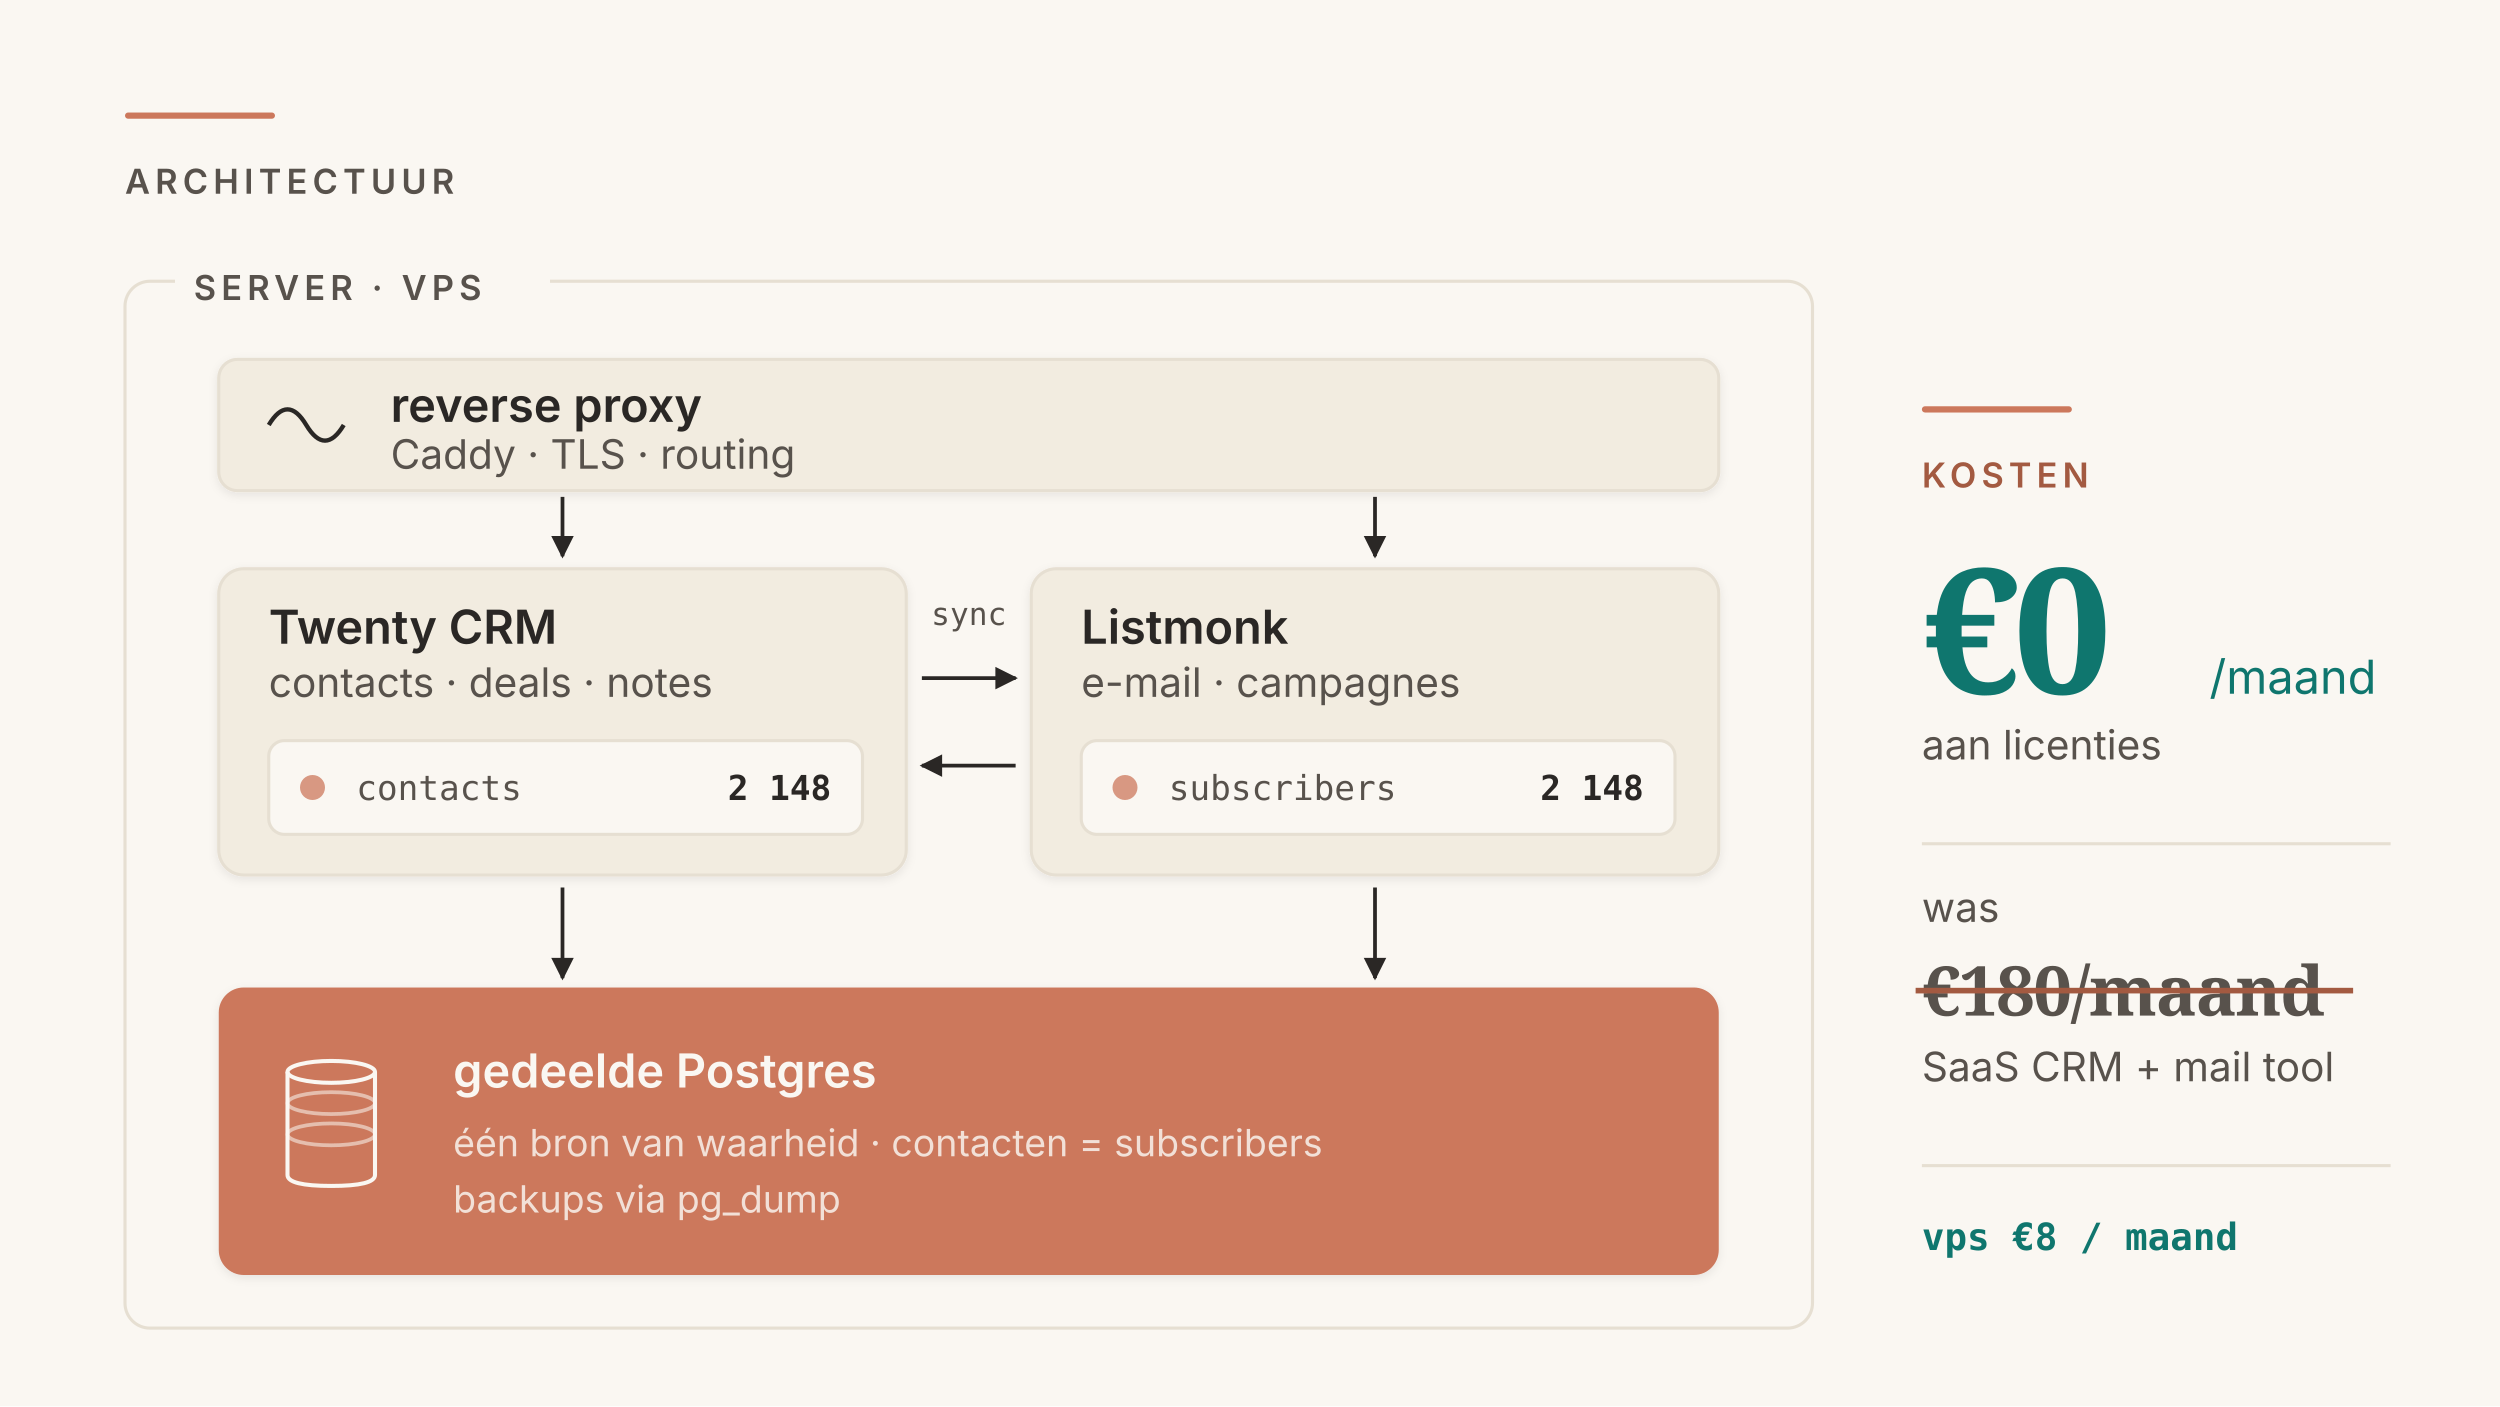
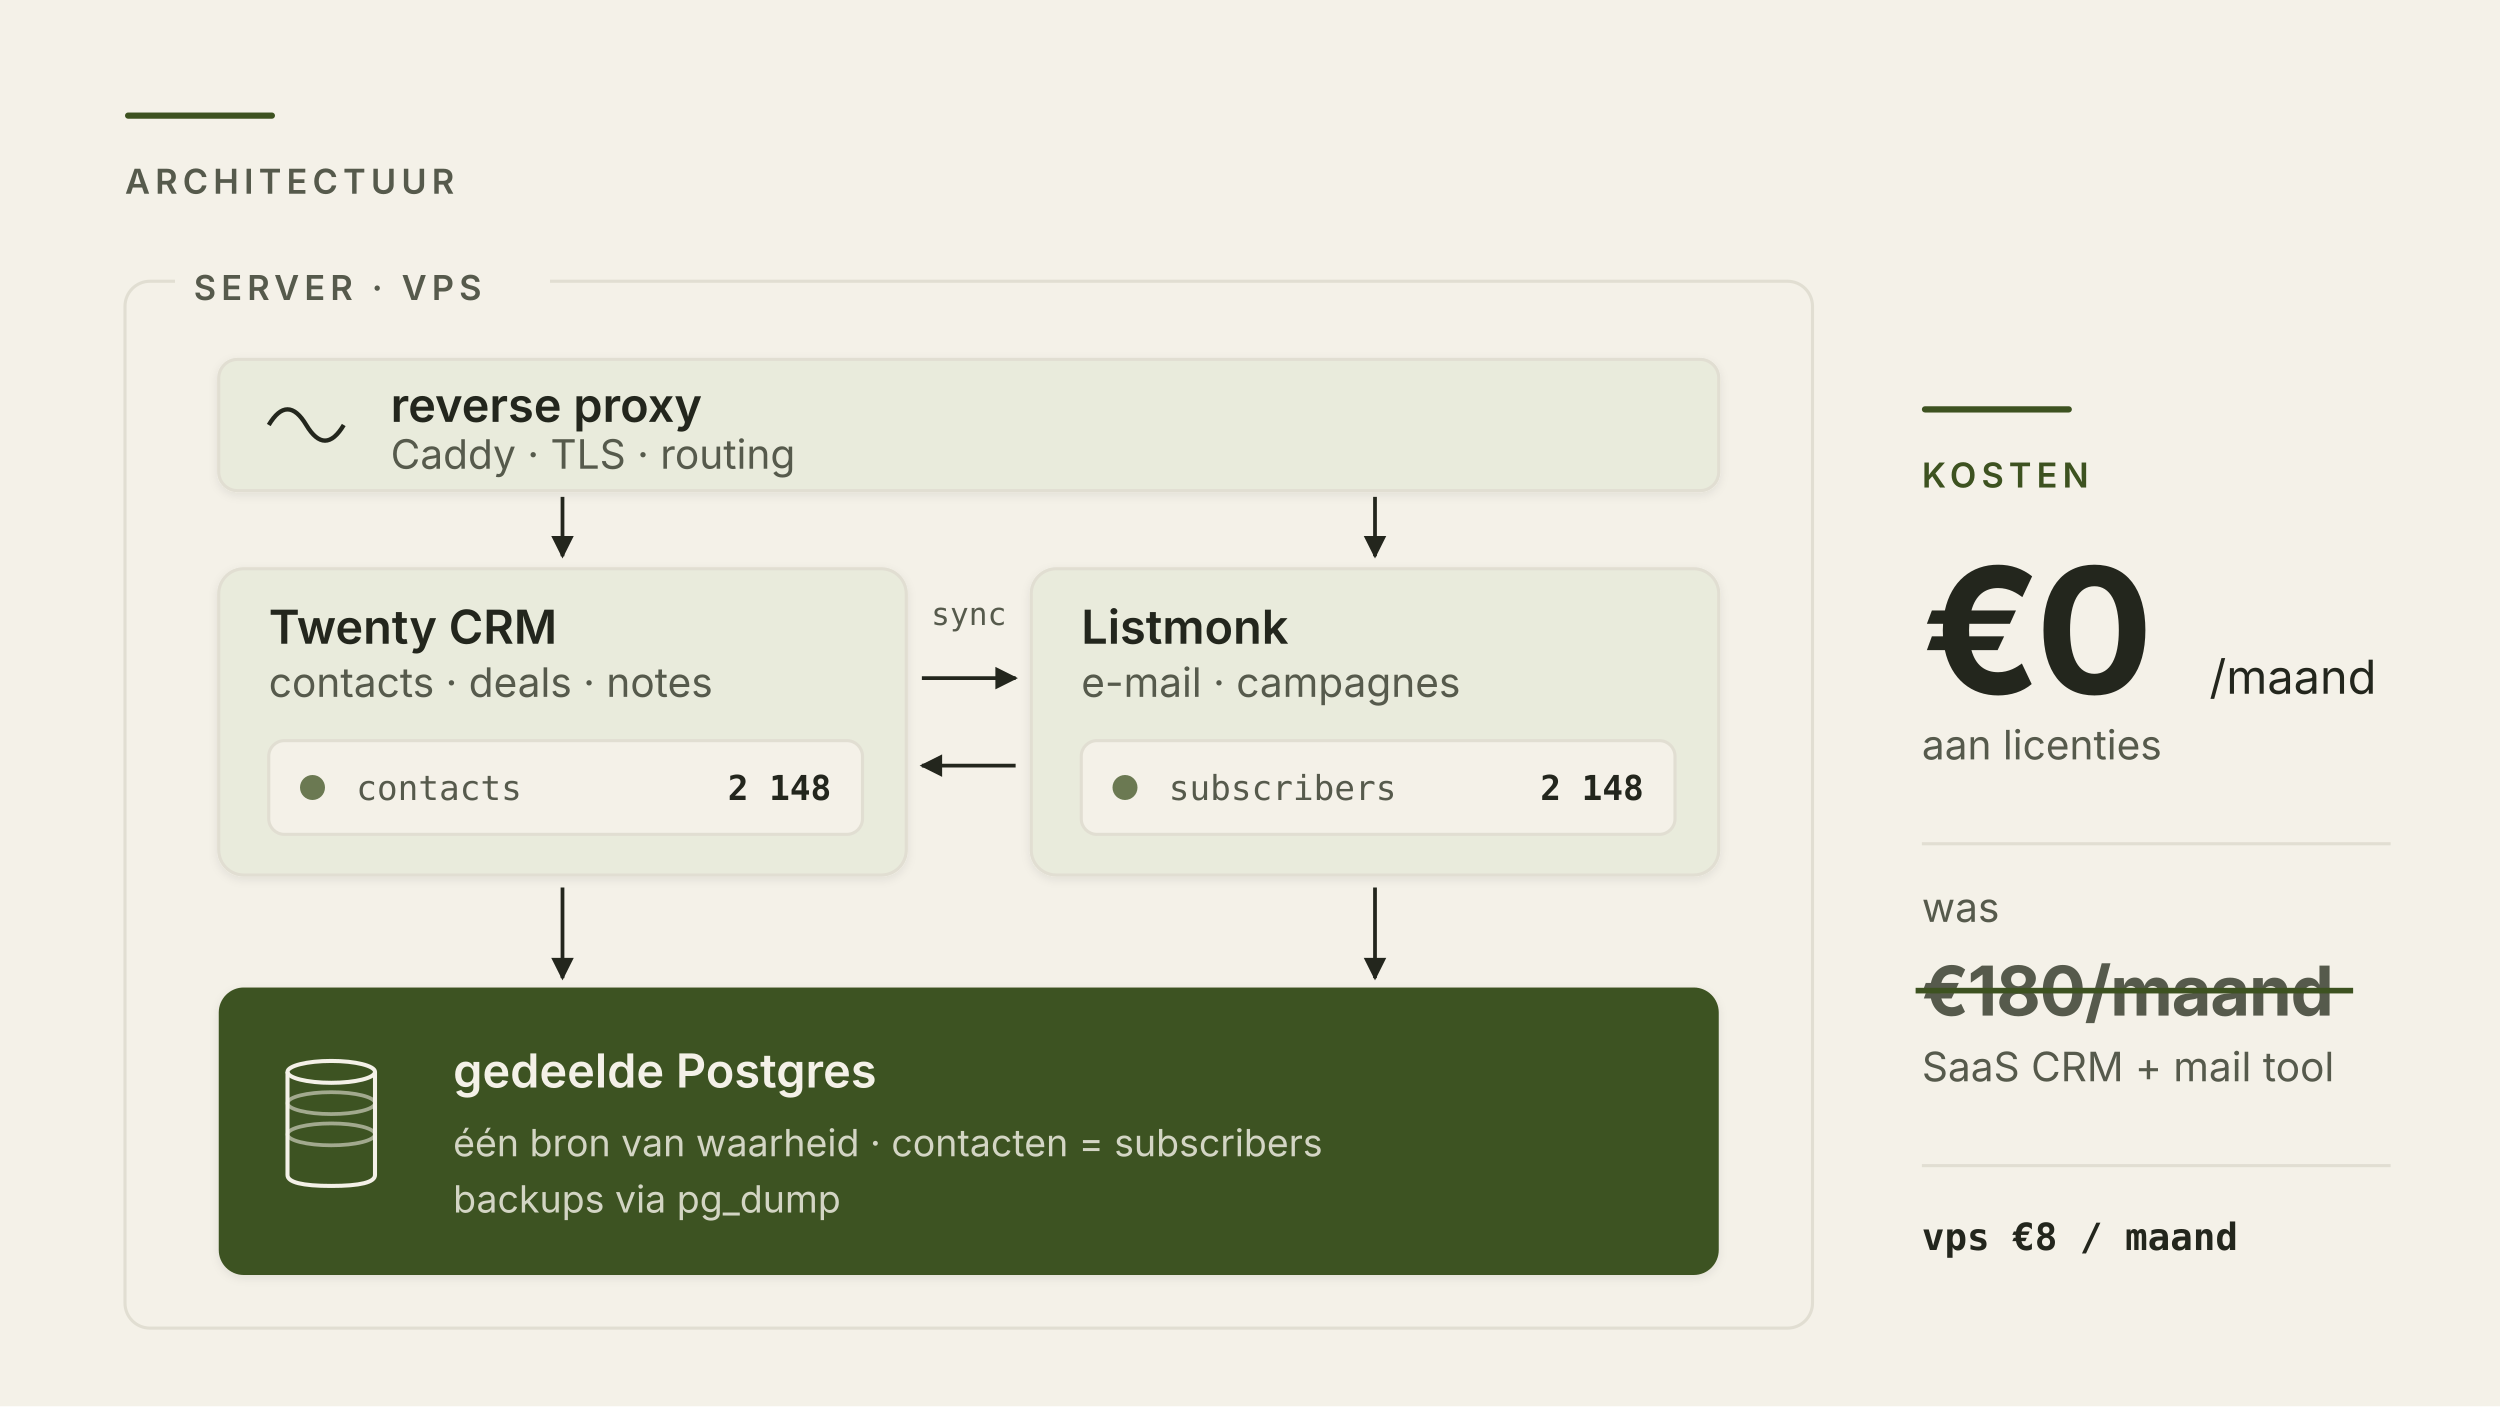
- <svg xmlns="http://www.w3.org/2000/svg" viewBox="0 0 800 450" role="img" aria-label="Self-hosted CRM stack" font-family="Inter, system-ui, sans-serif" fill="#2A2725">
+ <svg xmlns="http://www.w3.org/2000/svg" viewBox="0 0 800 450" role="img" aria-label="Self-hosted CRM stack" font-family="Inter, system-ui, sans-serif" fill="#23261D">
  <defs>
    <marker id="ah4" viewBox="0 0 10 10" refX="9" refY="5" markerWidth="6" markerHeight="6" orient="auto">
-       <path d="M0,0 L10,5 L0,10 Z" fill="#2A2725" />
+       <path d="M0,0 L10,5 L0,10 Z" fill="#23261D" />
    </marker>
    <filter id="cs4" x="-5%" y="-20%" width="110%" height="140%">
-       <feDropShadow dx="0" dy="1" stdDeviation="1.5" flood-color="#2A2725" flood-opacity=".08" />
+       <feDropShadow dx="0" dy="1" stdDeviation="1.5" flood-color="#23261D" flood-opacity=".08" />
    </filter>
  </defs>
-   <rect width="800" height="450" fill="#FAF7F2" />
-   <rect x="40" y="36" width="48" height="2" rx="1" fill="#CC785C" />
-   <text x="40" y="62" fill="#58524C" font-size="11" font-weight="600" letter-spacing="1.65">ARCHITECTUUR</text>
-   <rect x="40" y="90" width="540" height="335" rx="8" fill="none" stroke="#E6DFD2" stroke-width="1" />
-   <rect x="56" y="80" width="120" height="20" fill="#FAF7F2" />
-   <text x="62" y="96" fill="#58524C" font-size="11" font-weight="600" letter-spacing="1.65">SERVER · VPS</text>
-   <rect x="70" y="115" width="480" height="42" rx="6" fill="#F2ECE0" stroke="#E6DFD2" stroke-width="1" filter="url(#cs4)" />
-   <path d="M 86 136 Q 92 126 98 136 Q 104 146 110 136" fill="none" stroke="#2A2725" stroke-width="1.4" />
-   <text x="125" y="135" font-size="15" font-weight="600" fill="#2A2725">reverse proxy</text>
-   <text x="125" y="150" font-size="13" fill="#58524C">Caddy · TLS · routing</text>
-   <line x1="180" y1="159" x2="180" y2="178" stroke="#2A2725" stroke-width="1.2" marker-end="url(#ah4)" />
-   <line x1="440" y1="159" x2="440" y2="178" stroke="#2A2725" stroke-width="1.2" marker-end="url(#ah4)" />
-   <rect x="70" y="182" width="220" height="98" rx="8" fill="#F2ECE0" stroke="#E6DFD2" stroke-width="1" filter="url(#cs4)" />
-   <text x="86" y="206" font-size="15" font-weight="600" fill="#2A2725">Twenty CRM</text>
-   <text x="86" y="223" font-size="13" fill="#58524C">contacts · deals · notes</text>
-   <rect x="86" y="237" width="190" height="30" rx="5" fill="#FAF7F2" stroke="#E6DFD2" />
-   <circle cx="100" cy="252" r="4" fill="#CC785C" opacity=".75" />
-   <text x="114" y="256" font-family="ui-monospace, SFMono-Regular, Menlo, Consolas, monospace" font-size="11" fill="#58524C">contacts</text>
-   <text x="266" y="256" text-anchor="end" font-family="ui-monospace, SFMono-Regular, Menlo, Consolas, monospace" font-size="11" font-weight="600" fill="#2A2725">2 148</text>
-   <rect x="330" y="182" width="220" height="98" rx="8" fill="#F2ECE0" stroke="#E6DFD2" stroke-width="1" filter="url(#cs4)" />
-   <text x="346" y="206" font-size="15" font-weight="600" fill="#2A2725">Listmonk</text>
-   <text x="346" y="223" font-size="13" fill="#58524C">e-mail · campagnes</text>
-   <rect x="346" y="237" width="190" height="30" rx="5" fill="#FAF7F2" stroke="#E6DFD2" />
-   <circle cx="360" cy="252" r="4" fill="#CC785C" opacity=".75" />
-   <text x="374" y="256" font-family="ui-monospace, SFMono-Regular, Menlo, Consolas, monospace" font-size="11" fill="#58524C">subscribers</text>
-   <text x="526" y="256" text-anchor="end" font-family="ui-monospace, SFMono-Regular, Menlo, Consolas, monospace" font-size="11" font-weight="600" fill="#2A2725">2 148</text>
-   <line x1="295" y1="217" x2="325" y2="217" stroke="#2A2725" stroke-width="1.2" marker-end="url(#ah4)" />
-   <line x1="325" y1="245" x2="295" y2="245" stroke="#2A2725" stroke-width="1.2" marker-end="url(#ah4)" />
-   <text x="310" y="200" text-anchor="middle" font-family="ui-monospace, SFMono-Regular, Menlo, Consolas, monospace" font-size="10" fill="#58524C">sync</text>
-   <line x1="180" y1="284" x2="180" y2="313" stroke="#2A2725" stroke-width="1.2" marker-end="url(#ah4)" />
-   <line x1="440" y1="284" x2="440" y2="313" stroke="#2A2725" stroke-width="1.2" marker-end="url(#ah4)" />
-   <rect x="70" y="316" width="480" height="92" rx="8" fill="#CC785C" filter="url(#cs4)" />
+   <rect width="800" height="450" fill="#F4F1E8" />
+   <rect x="40" y="36" width="48" height="2" rx="1" fill="#3D5220" />
+   <text x="40" y="62" fill="#565A4C" font-size="11" font-weight="600" letter-spacing="1.65">ARCHITECTUUR</text>
+   <rect x="40" y="90" width="540" height="335" rx="8" fill="none" stroke="#E1DED2" stroke-width="1" />
+   <rect x="56" y="80" width="120" height="20" fill="#F4F1E8" />
+   <text x="62" y="96" fill="#565A4C" font-size="11" font-weight="600" letter-spacing="1.65">SERVER · VPS</text>
+   <rect x="70" y="115" width="480" height="42" rx="6" fill="#E9EBDC" stroke="#E1DED2" stroke-width="1" filter="url(#cs4)" />
+   <path d="M 86 136 Q 92 126 98 136 Q 104 146 110 136" fill="none" stroke="#23261D" stroke-width="1.4" />
+   <text x="125" y="135" font-size="15" font-weight="600" fill="#23261D">reverse proxy</text>
+   <text x="125" y="150" font-size="13" fill="#565A4C">Caddy · TLS · routing</text>
+   <line x1="180" y1="159" x2="180" y2="178" stroke="#23261D" stroke-width="1.2" marker-end="url(#ah4)" />
+   <line x1="440" y1="159" x2="440" y2="178" stroke="#23261D" stroke-width="1.2" marker-end="url(#ah4)" />
+   <rect x="70" y="182" width="220" height="98" rx="8" fill="#E9EBDC" stroke="#E1DED2" stroke-width="1" filter="url(#cs4)" />
+   <text x="86" y="206" font-size="15" font-weight="600" fill="#23261D">Twenty CRM</text>
+   <text x="86" y="223" font-size="13" fill="#565A4C">contacts · deals · notes</text>
+   <rect x="86" y="237" width="190" height="30" rx="5" fill="#F4F1E8" stroke="#E1DED2" />
+   <circle cx="100" cy="252" r="4" fill="#3D5220" opacity=".75" />
+   <text x="114" y="256" font-family="ui-monospace, SFMono-Regular, Menlo, Consolas, monospace" font-size="11" fill="#565A4C">contacts</text>
+   <text x="266" y="256" text-anchor="end" font-family="ui-monospace, SFMono-Regular, Menlo, Consolas, monospace" font-size="11" font-weight="600" fill="#23261D">2 148</text>
+   <rect x="330" y="182" width="220" height="98" rx="8" fill="#E9EBDC" stroke="#E1DED2" stroke-width="1" filter="url(#cs4)" />
+   <text x="346" y="206" font-size="15" font-weight="600" fill="#23261D">Listmonk</text>
+   <text x="346" y="223" font-size="13" fill="#565A4C">e-mail · campagnes</text>
+   <rect x="346" y="237" width="190" height="30" rx="5" fill="#F4F1E8" stroke="#E1DED2" />
+   <circle cx="360" cy="252" r="4" fill="#3D5220" opacity=".75" />
+   <text x="374" y="256" font-family="ui-monospace, SFMono-Regular, Menlo, Consolas, monospace" font-size="11" fill="#565A4C">subscribers</text>
+   <text x="526" y="256" text-anchor="end" font-family="ui-monospace, SFMono-Regular, Menlo, Consolas, monospace" font-size="11" font-weight="600" fill="#23261D">2 148</text>
+   <line x1="295" y1="217" x2="325" y2="217" stroke="#23261D" stroke-width="1.2" marker-end="url(#ah4)" />
+   <line x1="325" y1="245" x2="295" y2="245" stroke="#23261D" stroke-width="1.2" marker-end="url(#ah4)" />
+   <text x="310" y="200" text-anchor="middle" font-family="ui-monospace, SFMono-Regular, Menlo, Consolas, monospace" font-size="10" fill="#565A4C">sync</text>
+   <line x1="180" y1="284" x2="180" y2="313" stroke="#23261D" stroke-width="1.2" marker-end="url(#ah4)" />
+   <line x1="440" y1="284" x2="440" y2="313" stroke="#23261D" stroke-width="1.2" marker-end="url(#ah4)" />
+   <rect x="70" y="316" width="480" height="92" rx="8" fill="#3D5220" filter="url(#cs4)" />
  <g transform="translate(92, 340)">
-     <ellipse cx="14" cy="3" rx="14" ry="3.5" fill="none" stroke="#FAF7F2" stroke-width="1.3" />
-     <path d="M 0 3 L 0 36 Q 0 39.5 14 39.5 Q 28 39.5 28 36 L 28 3" fill="none" stroke="#FAF7F2" stroke-width="1.3" />
-     <ellipse cx="14" cy="13" rx="14" ry="3.5" fill="none" stroke="#FAF7F2" stroke-width="1.2" opacity=".55" />
-     <ellipse cx="14" cy="23" rx="14" ry="3.5" fill="none" stroke="#FAF7F2" stroke-width="1.2" opacity=".55" />
+     <ellipse cx="14" cy="3" rx="14" ry="3.5" fill="none" stroke="#F4F1E8" stroke-width="1.3" />
+     <path d="M 0 3 L 0 36 Q 0 39.5 14 39.5 Q 28 39.5 28 36 L 28 3" fill="none" stroke="#F4F1E8" stroke-width="1.3" />
+     <ellipse cx="14" cy="13" rx="14" ry="3.5" fill="none" stroke="#F4F1E8" stroke-width="1.2" opacity=".55" />
+     <ellipse cx="14" cy="23" rx="14" ry="3.5" fill="none" stroke="#F4F1E8" stroke-width="1.2" opacity=".55" />
  </g>
-   <text x="145" y="348" font-size="15" font-weight="600" fill="#FAF7F2">gedeelde Postgres</text>
-   <text x="145" y="370" font-size="12" fill="#FAF7F2" opacity=".82">één bron van waarheid · contacten = subscribers</text>
-   <text x="145" y="388" font-size="12" fill="#FAF7F2" opacity=".82">backups via pg_dump</text>
+   <text x="145" y="348" font-size="15" font-weight="600" fill="#F4F1E8">gedeelde Postgres</text>
+   <text x="145" y="370" font-size="12" fill="#F4F1E8" opacity=".82">één bron van waarheid · contacten = subscribers</text>
+   <text x="145" y="388" font-size="12" fill="#F4F1E8" opacity=".82">backups via pg_dump</text>
  <g transform="translate(615, 130)">
-     <rect x="0" y="0" width="48" height="2" rx="1" fill="#CC785C" />
-     <text x="0" y="26" fill="#A35A41" font-size="11" font-weight="600" letter-spacing="1.65">KOSTEN</text>
-     <text x="0" y="92" font-family="&quot;Source Serif 4&quot;, ui-serif, Georgia, serif" font-weight="700" font-size="56" letter-spacing="-2" fill="#0f766e">€0</text>
-     <text x="92" y="92" font-size="15" fill="#0f766e">/maand</text>
-     <text x="0" y="113" font-size="13" fill="#58524C">aan licenties</text>
-     <line x1="0" y1="140" x2="150" y2="140" stroke="#E6DFD2" />
-     <text x="0" y="165" font-size="13" fill="#58524C">was</text>
-     <text x="0" y="195" font-family="&quot;Source Serif 4&quot;, ui-serif, Georgia, serif" font-weight="700" font-size="22" letter-spacing="-.4" fill="#58524C">€180/maand</text>
-     <line x1="-2" y1="187" x2="138" y2="187" stroke="#A35A41" stroke-width="1.8" />
-     <text x="0" y="216" font-size="13" fill="#58524C">SaaS CRM + mail tool</text>
-     <line x1="0" y1="243" x2="150" y2="243" stroke="#E6DFD2" />
-     <text x="0" y="270" font-family="ui-monospace, SFMono-Regular, Menlo, Consolas, monospace" font-size="12" font-weight="600" fill="#0f766e">vps  €8 / maand</text>
+     <rect x="0" y="0" width="48" height="2" rx="1" fill="#3D5220" />
+     <text x="0" y="26" fill="#3D5220" font-size="11" font-weight="600" letter-spacing="1.65">KOSTEN</text>
+     <text x="0" y="92" font-family="&quot;Instrument Sans Variable&quot;, Inter, system-ui, sans-serif" font-weight="700" font-size="56" letter-spacing="-2" fill="#23261D">€0</text>
+     <text x="92" y="92" font-size="15" fill="#23261D">/maand</text>
+     <text x="0" y="113" font-size="13" fill="#565A4C">aan licenties</text>
+     <line x1="0" y1="140" x2="150" y2="140" stroke="#E1DED2" />
+     <text x="0" y="165" font-size="13" fill="#565A4C">was</text>
+     <text x="0" y="195" font-family="&quot;Instrument Sans Variable&quot;, Inter, system-ui, sans-serif" font-weight="700" font-size="22" letter-spacing="-.4" fill="#565A4C">€180/maand</text>
+     <line x1="-2" y1="187" x2="138" y2="187" stroke="#3D5220" stroke-width="1.8" />
+     <text x="0" y="216" font-size="13" fill="#565A4C">SaaS CRM + mail tool</text>
+     <line x1="0" y1="243" x2="150" y2="243" stroke="#E1DED2" />
+     <text x="0" y="270" font-family="ui-monospace, SFMono-Regular, Menlo, Consolas, monospace" font-size="12" font-weight="600" fill="#23261D">vps  €8 / maand</text>
  </g>
</svg>
